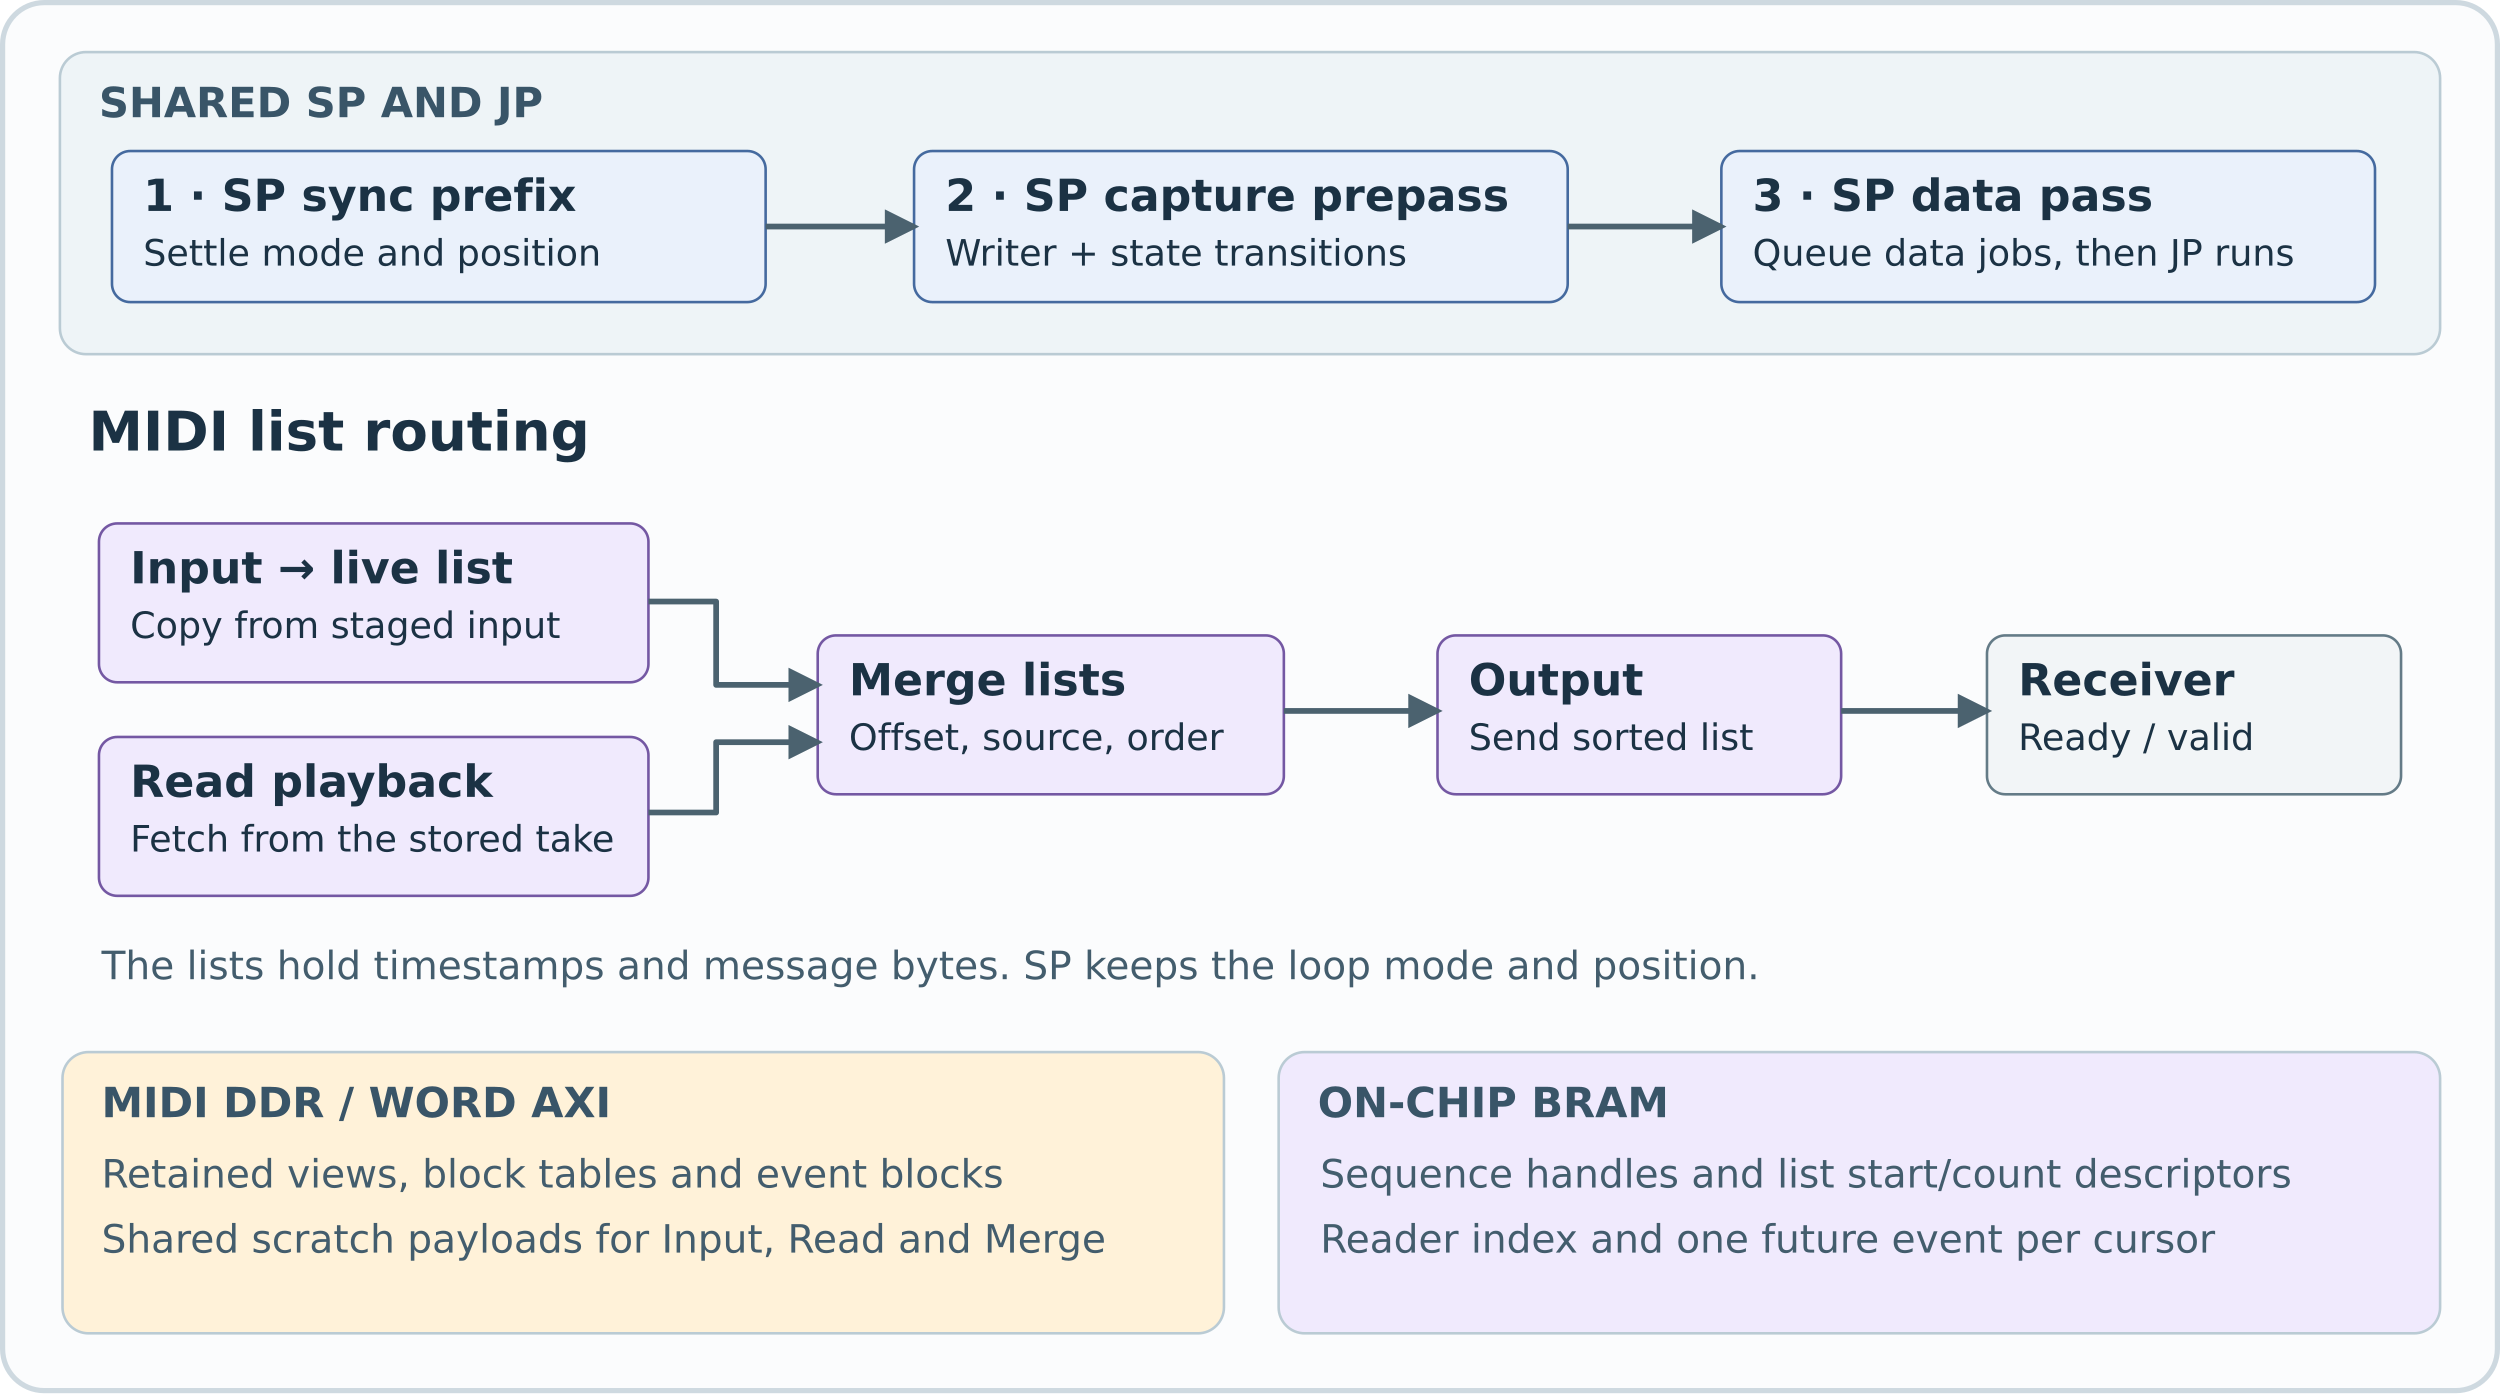
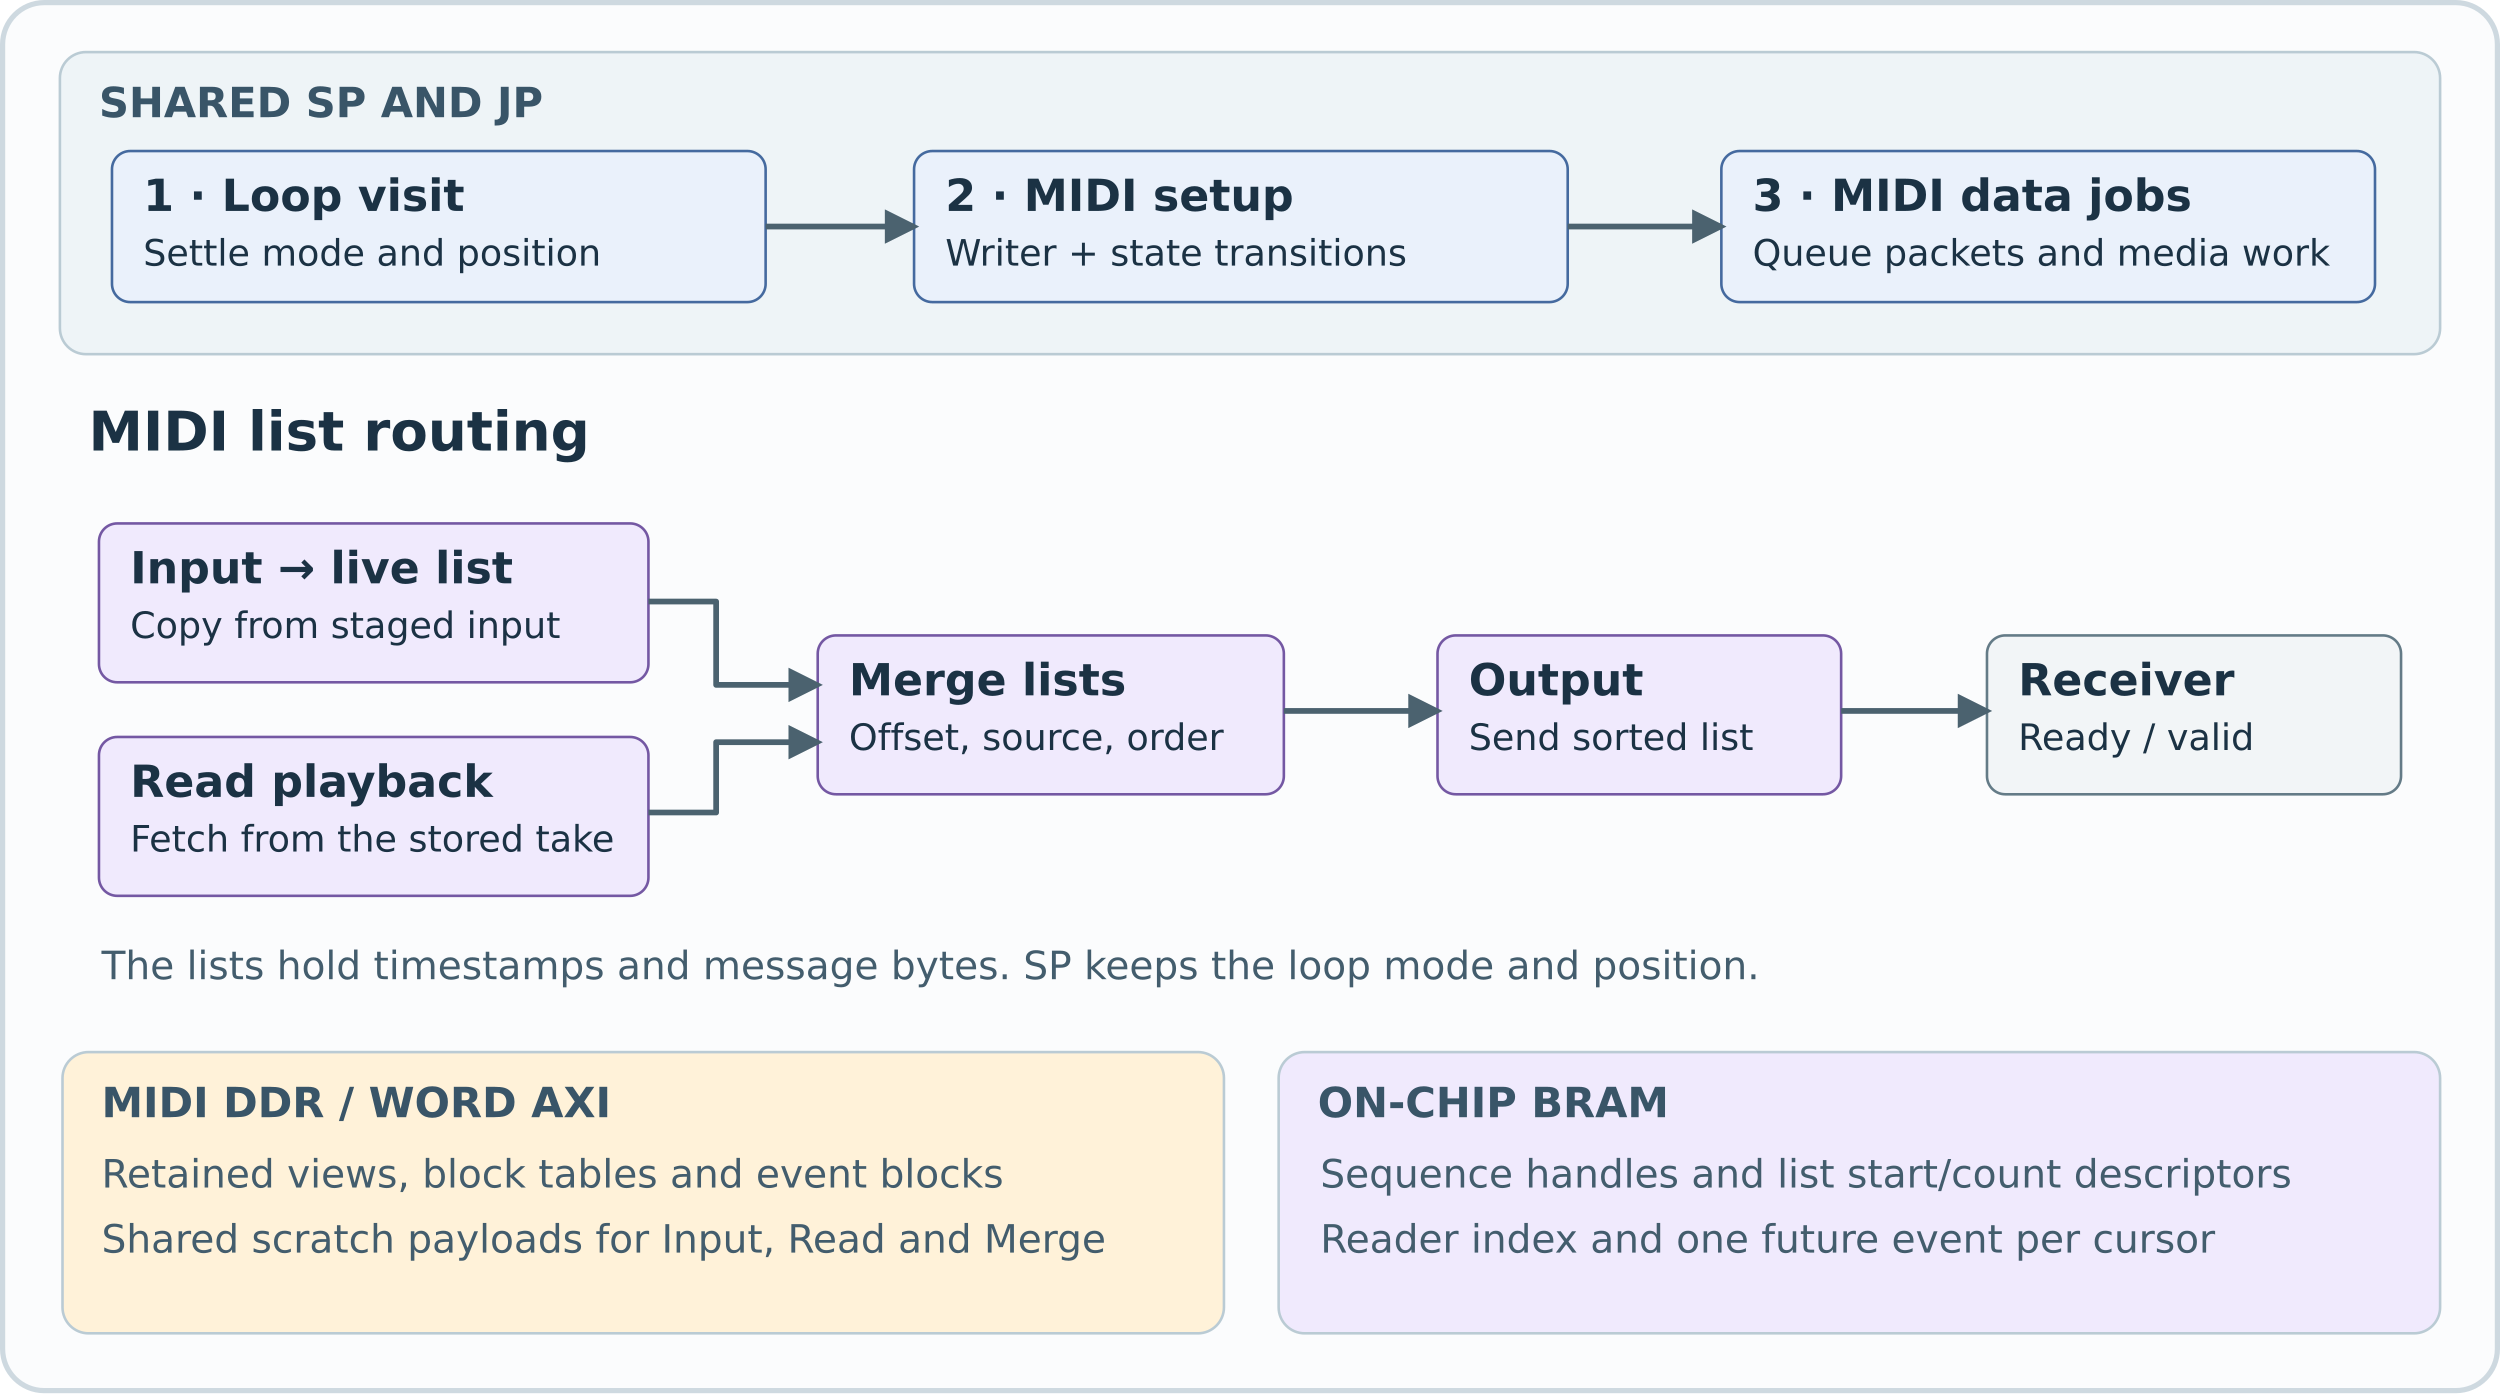
<svg xmlns="http://www.w3.org/2000/svg" viewBox="0 0 960 535" width="960" height="535" role="img" aria-labelledby="title desc">
  <defs>
    <marker id="arrow" viewBox="0 0 10 10" refX="8.5" refY="5" markerWidth="6" markerHeight="6" orient="auto-start-reverse">
      <path d="M 0,0 L 10,5 L 0,10 z" fill="#4b626f" />
    </marker>
    <marker id="hint" viewBox="0 0 10 10" refX="8.5" refY="5" markerWidth="6" markerHeight="6" orient="auto-start-reverse">
      <path d="M 0,0 L 10,5 L 0,10 z" fill="#846022" />
    </marker>
  </defs>
  <rect x="1" y="1" width="958" height="533" rx="16" fill="#fbfcfd" stroke="#ced9e0" stroke-width="2" />
  <g>
    <rect x="23" y="20" width="914" height="116" rx="10" fill="#eef4f7" stroke="#bacbd4" stroke-width="1" />
    <text x="38" y="45" text-anchor="start" font-family="DejaVu Sans, sans-serif" font-size="16" font-weight="700" fill="#395568">SHARED SP AND JP</text>
    <rect x="43" y="58" width="251" height="58" rx="7" fill="#eaf1fb" stroke="#456a9f" stroke-width="1" />
-     <text x="55" y="81" text-anchor="start" font-family="DejaVu Sans, sans-serif" font-size="17" font-weight="700" fill="#1b3244">1  ·  SP sync prefix</text>
+     <text x="55" y="81" text-anchor="start" font-family="DejaVu Sans, sans-serif" font-size="17" font-weight="700" fill="#1b3244">1  ·  Loop visit</text>
    <text x="55" y="102" text-anchor="start" font-family="DejaVu Sans, sans-serif" font-size="14" font-weight="400" fill="#1b3244">Settle mode and position</text>
    <rect x="351" y="58" width="251" height="58" rx="7" fill="#eaf1fb" stroke="#456a9f" stroke-width="1" />
-     <text x="363" y="81" text-anchor="start" font-family="DejaVu Sans, sans-serif" font-size="17" font-weight="700" fill="#1b3244">2  ·  SP capture prepass</text>
+     <text x="363" y="81" text-anchor="start" font-family="DejaVu Sans, sans-serif" font-size="17" font-weight="700" fill="#1b3244">2  ·  MIDI setup</text>
    <text x="363" y="102" text-anchor="start" font-family="DejaVu Sans, sans-serif" font-size="14" font-weight="400" fill="#1b3244">Writer + state transitions</text>
    <rect x="661" y="58" width="251" height="58" rx="7" fill="#eaf1fb" stroke="#456a9f" stroke-width="1" />
-     <text x="673" y="81" text-anchor="start" font-family="DejaVu Sans, sans-serif" font-size="17" font-weight="700" fill="#1b3244">3  ·  SP data pass</text>
-     <text x="673" y="102" text-anchor="start" font-family="DejaVu Sans, sans-serif" font-size="14" font-weight="400" fill="#1b3244">Queue data jobs, then JP runs</text>
+     <text x="673" y="81" text-anchor="start" font-family="DejaVu Sans, sans-serif" font-size="17" font-weight="700" fill="#1b3244">3  ·  MIDI data jobs</text>
+     <text x="673" y="102" text-anchor="start" font-family="DejaVu Sans, sans-serif" font-size="14" font-weight="400" fill="#1b3244">Queue packets and media work</text>
    <path d="M 294,87 L 351,87" fill="none" stroke="#4b626f" stroke-width="2.2" stroke-linejoin="round" marker-end="url(#arrow)" />
    <path d="M 602,87 L 661,87" fill="none" stroke="#4b626f" stroke-width="2.2" stroke-linejoin="round" marker-end="url(#arrow)" />
  </g>
  <g>
    <text x="34" y="173" text-anchor="start" font-family="DejaVu Sans, sans-serif" font-size="21" font-weight="700" fill="#1b3244">MIDI list routing</text>
    <rect x="38" y="201" width="211" height="61" rx="7" fill="#f0eafd" stroke="#7458a3" stroke-width="1" />
    <text x="50" y="224" text-anchor="start" font-family="DejaVu Sans, sans-serif" font-size="17" font-weight="700" fill="#1b3244">Input → live list</text>
    <text x="50" y="245" text-anchor="start" font-family="DejaVu Sans, sans-serif" font-size="14" font-weight="400" fill="#1b3244">Copy from staged input</text>
    <rect x="38" y="283" width="211" height="61" rx="7" fill="#f0eafd" stroke="#7458a3" stroke-width="1" />
    <text x="50" y="306" text-anchor="start" font-family="DejaVu Sans, sans-serif" font-size="17" font-weight="700" fill="#1b3244">Read playback</text>
    <text x="50" y="327" text-anchor="start" font-family="DejaVu Sans, sans-serif" font-size="14" font-weight="400" fill="#1b3244">Fetch from the stored take</text>
    <rect x="314" y="244" width="179" height="61" rx="7" fill="#f0eafd" stroke="#7458a3" stroke-width="1" />
    <text x="326" y="267" text-anchor="start" font-family="DejaVu Sans, sans-serif" font-size="17" font-weight="700" fill="#1b3244">Merge lists</text>
    <text x="326" y="288" text-anchor="start" font-family="DejaVu Sans, sans-serif" font-size="14" font-weight="400" fill="#1b3244">Offset, source, order</text>
    <rect x="552" y="244" width="155" height="61" rx="7" fill="#f0eafd" stroke="#7458a3" stroke-width="1" />
    <text x="564" y="267" text-anchor="start" font-family="DejaVu Sans, sans-serif" font-size="17" font-weight="700" fill="#1b3244">Output</text>
    <text x="564" y="288" text-anchor="start" font-family="DejaVu Sans, sans-serif" font-size="14" font-weight="400" fill="#1b3244">Send sorted list</text>
    <rect x="763" y="244" width="159" height="61" rx="7" fill="#f2f5f7" stroke="#647b87" stroke-width="1" />
    <text x="775" y="267" text-anchor="start" font-family="DejaVu Sans, sans-serif" font-size="17" font-weight="700" fill="#1b3244">Receiver</text>
    <text x="775" y="288" text-anchor="start" font-family="DejaVu Sans, sans-serif" font-size="14" font-weight="400" fill="#1b3244">Ready / valid</text>
    <path d="M 249,231 L 275,231 L 275,263 L 314,263" fill="none" stroke="#4b626f" stroke-width="2.2" stroke-linejoin="round" marker-end="url(#arrow)" />
    <path d="M 249,312 L 275,312 L 275,285 L 314,285" fill="none" stroke="#4b626f" stroke-width="2.2" stroke-linejoin="round" marker-end="url(#arrow)" />
    <path d="M 493,273 L 552,273" fill="none" stroke="#4b626f" stroke-width="2.2" stroke-linejoin="round" marker-end="url(#arrow)" />
    <path d="M 707,273 L 763,273" fill="none" stroke="#4b626f" stroke-width="2.2" stroke-linejoin="round" marker-end="url(#arrow)" />
    <text x="39" y="376" text-anchor="start" font-family="DejaVu Sans, sans-serif" font-size="15" font-weight="400" fill="#435d6d">The lists hold timestamps and message bytes. SP keeps the loop mode and position.</text>
  </g>
  <g>
    <rect x="24" y="404" width="446" height="108" rx="10" fill="#fff2d9" stroke="#bacbd4" stroke-width="1" />
    <text x="39" y="429" text-anchor="start" font-family="DejaVu Sans, sans-serif" font-size="16" font-weight="700" fill="#395568">MIDI DDR  /  WORD AXI</text>
    <text x="39" y="456" text-anchor="start" font-family="DejaVu Sans, sans-serif" font-size="15" font-weight="400" fill="#435d6d">Retained views, block tables and event blocks</text>
    <text x="39" y="481" text-anchor="start" font-family="DejaVu Sans, sans-serif" font-size="15" font-weight="400" fill="#435d6d">Shared scratch payloads for Input, Read and Merge</text>
    <rect x="491" y="404" width="446" height="108" rx="10" fill="#f0eafd" stroke="#bacbd4" stroke-width="1" />
    <text x="506" y="429" text-anchor="start" font-family="DejaVu Sans, sans-serif" font-size="16" font-weight="700" fill="#395568">ON-CHIP BRAM</text>
    <text x="507" y="456" text-anchor="start" font-family="DejaVu Sans, sans-serif" font-size="15" font-weight="400" fill="#435d6d">Sequence handles and list start/count descriptors</text>
    <text x="507" y="481" text-anchor="start" font-family="DejaVu Sans, sans-serif" font-size="15" font-weight="400" fill="#435d6d">Reader index and one future event per cursor</text>
  </g>
</svg>
